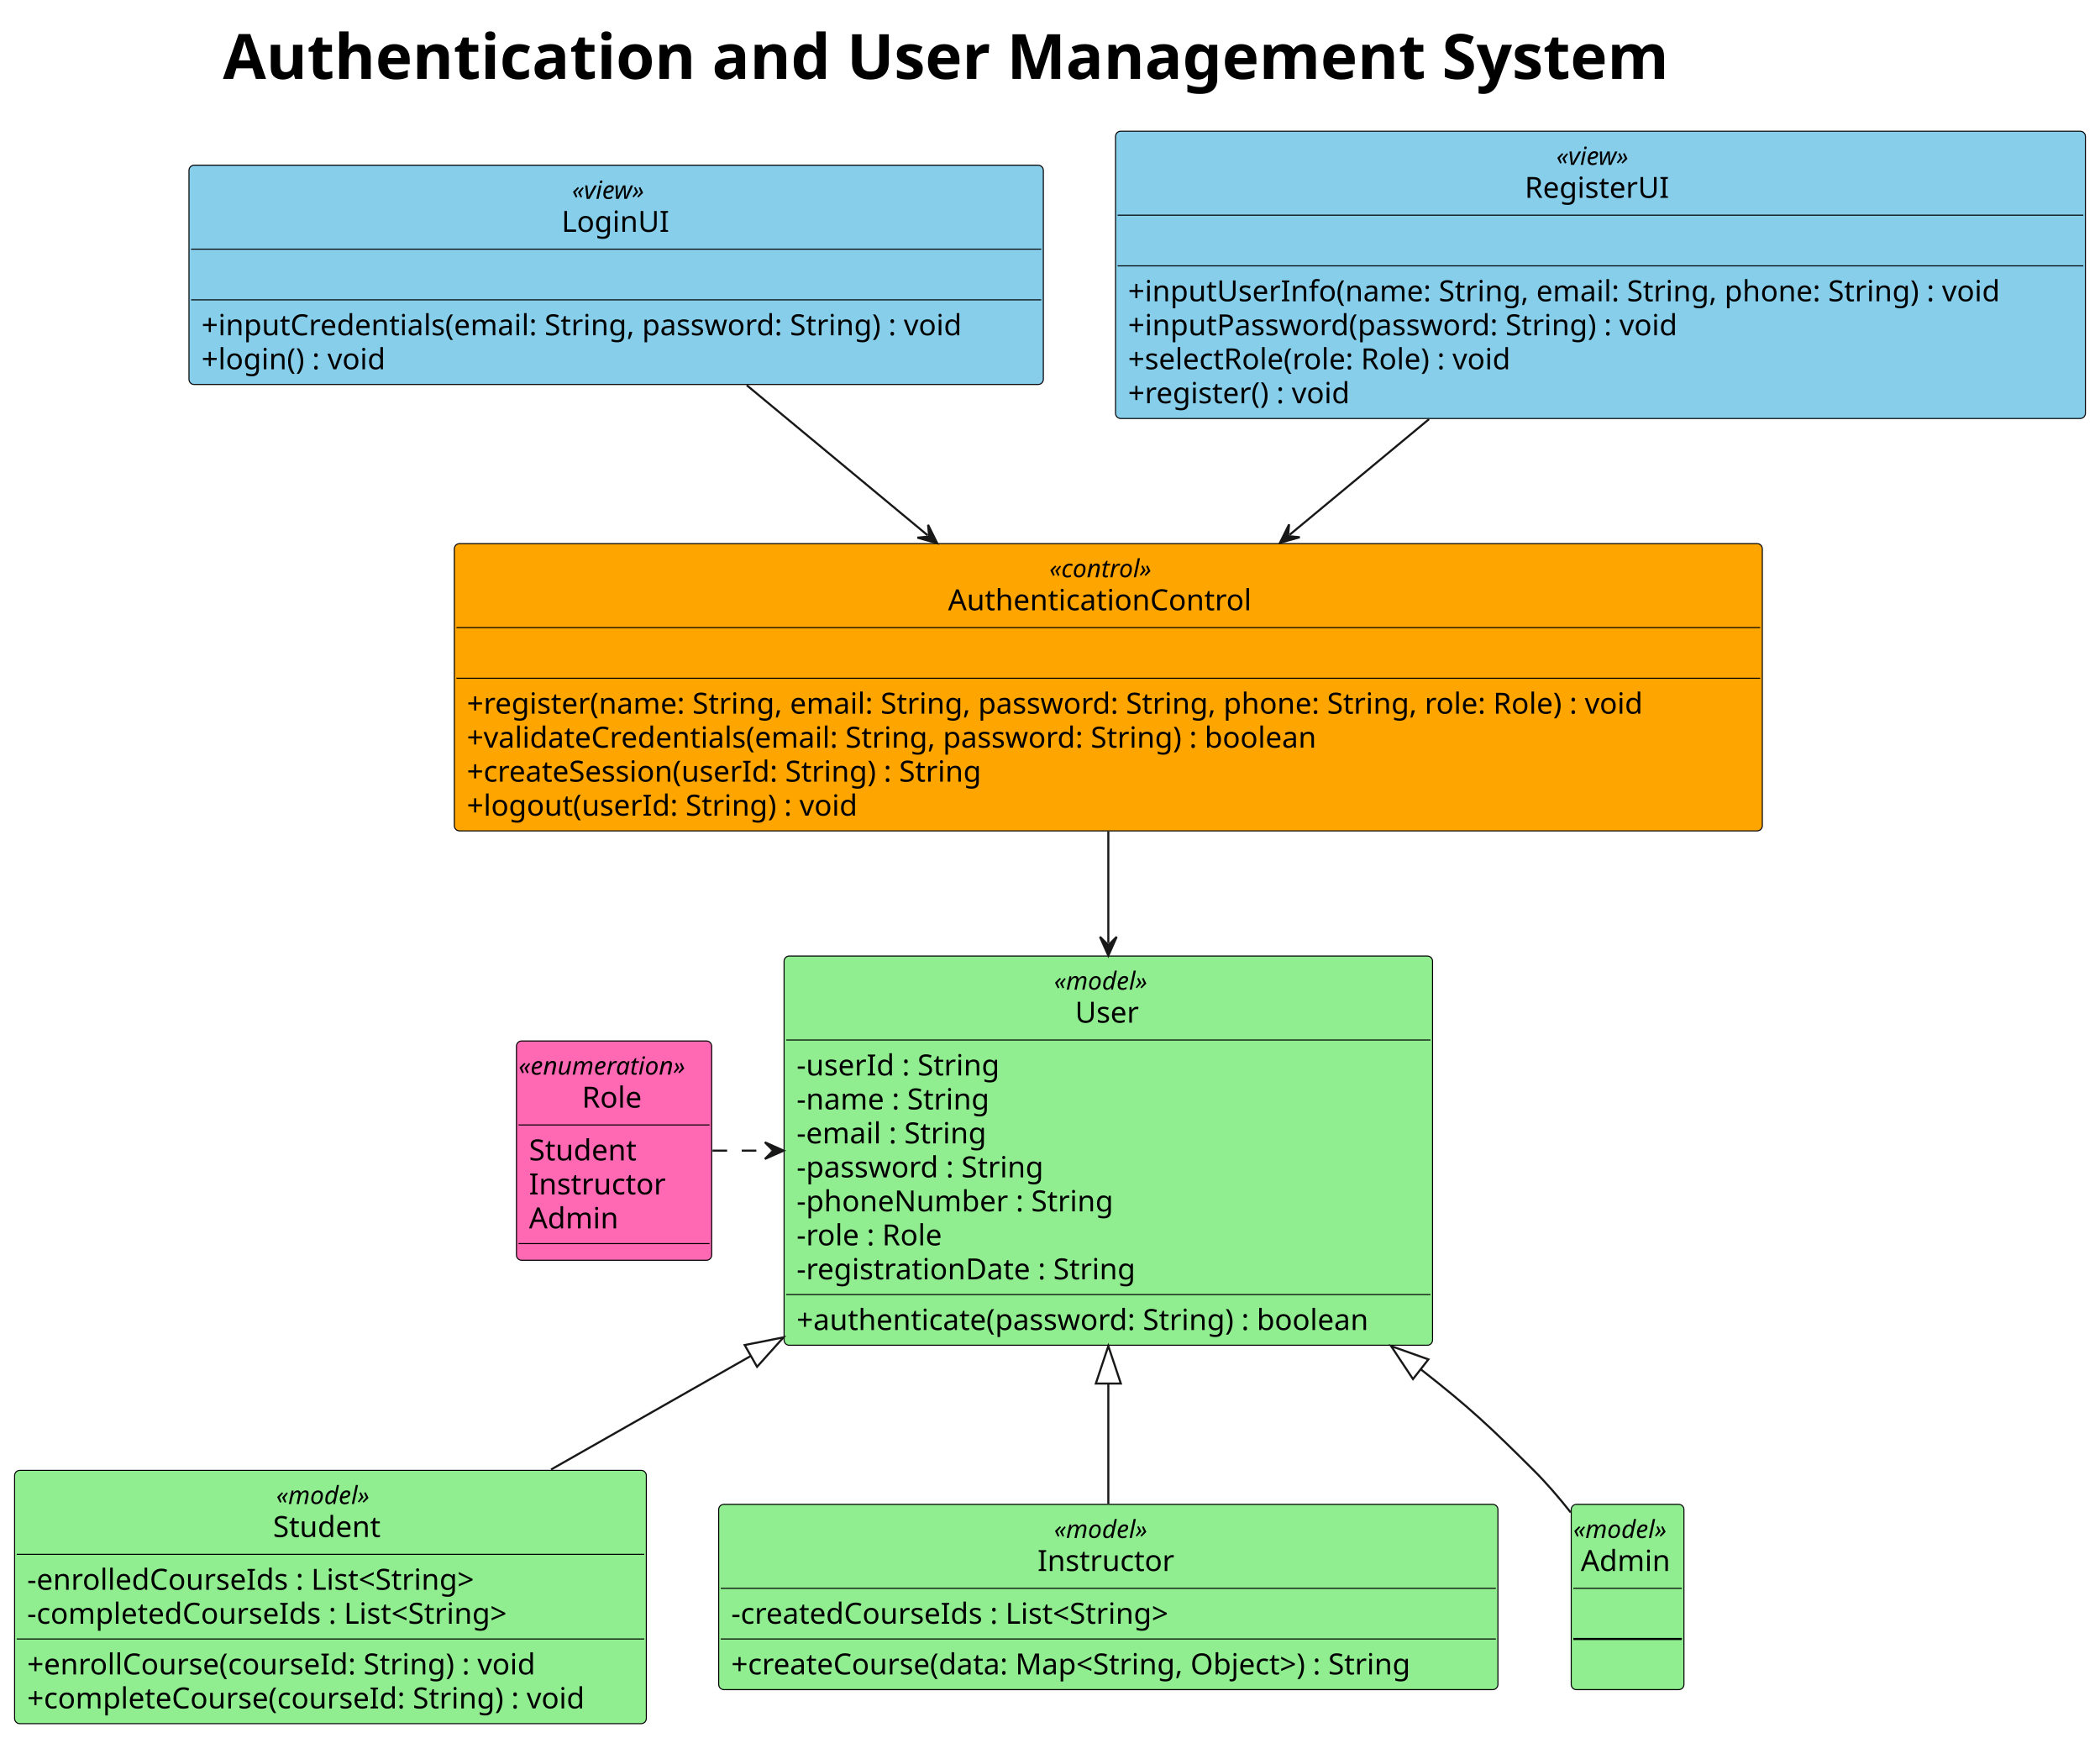
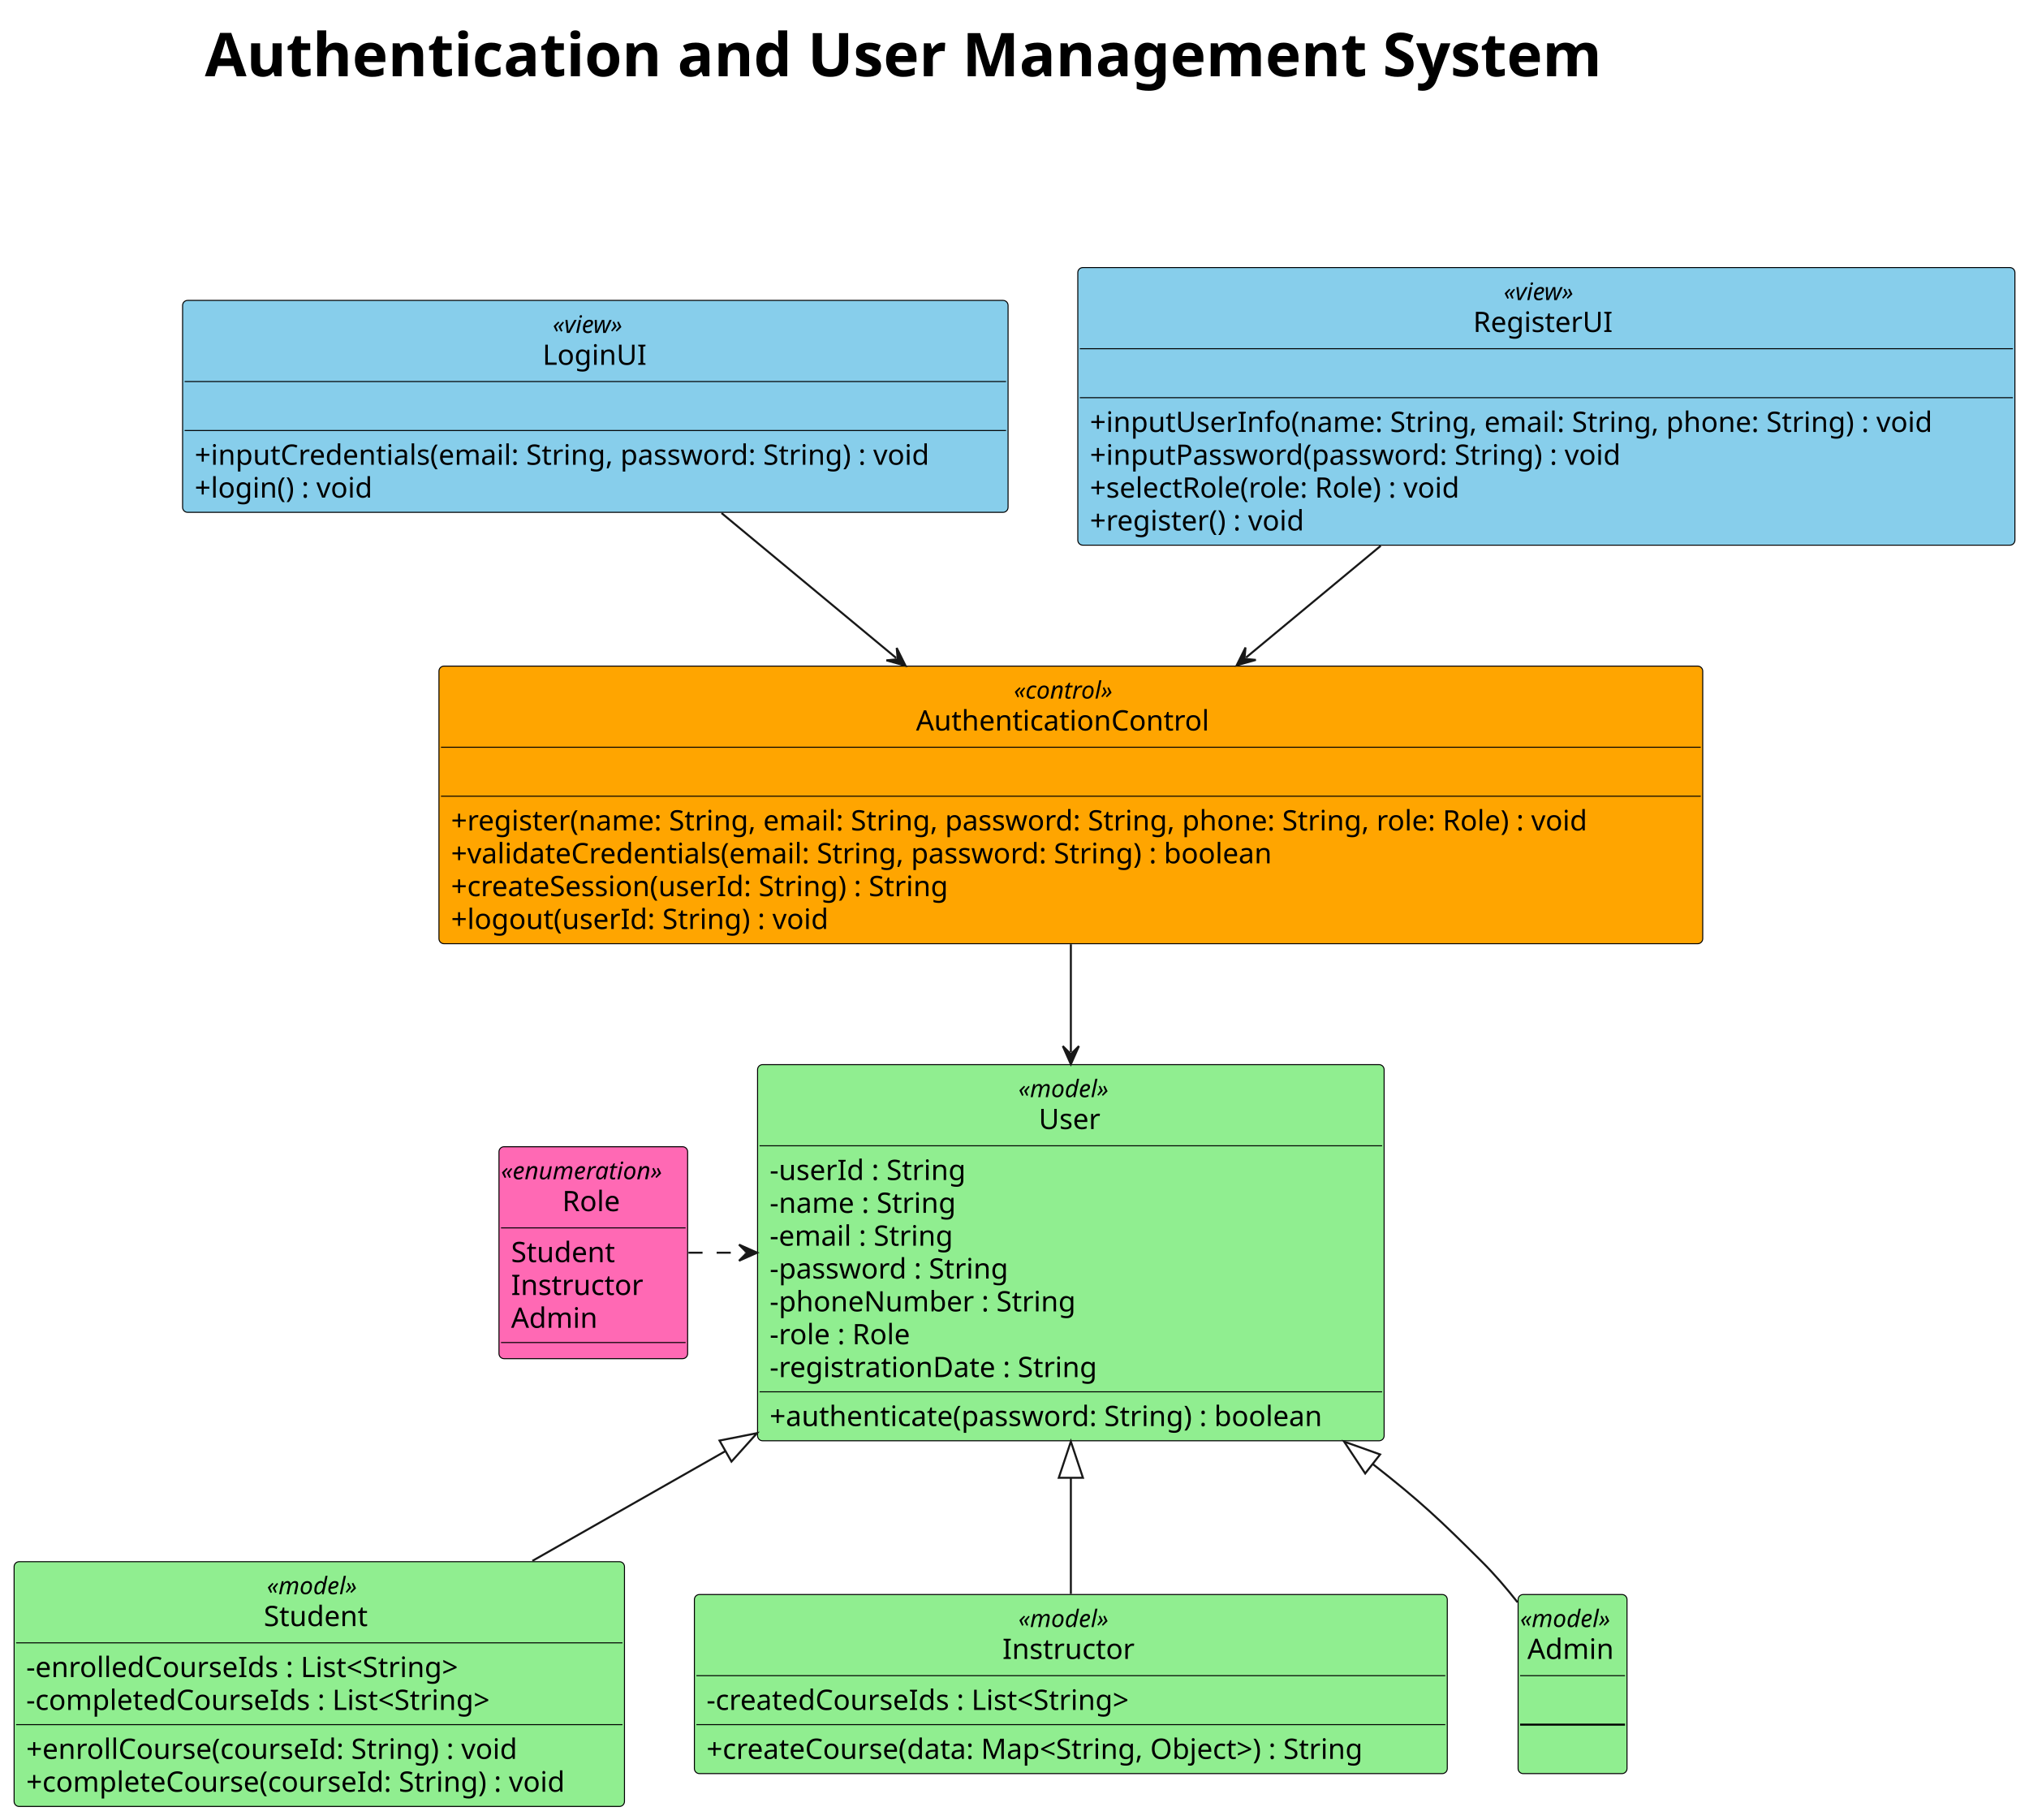
- <svg xmlns="http://www.w3.org/2000/svg" contentStyleType="text/css" data-diagram-type="CLASS" height="833px" preserveAspectRatio="none" style="width:1007px;height:833px;background:#FFFFFF;" version="1.1" viewBox="0 0 1007 833" width="1007px" zoomAndPan="magnify">
+ <svg xmlns="http://www.w3.org/2000/svg" contentStyleType="text/css" data-diagram-type="CLASS" height="903px" preserveAspectRatio="none" style="width:1007px;height:903px;background:#FFFFFF;" version="1.1" viewBox="0 0 1007 903" width="1007px" zoomAndPan="magnify">
  <defs />
  <g>
    <g class="title" data-source-line="1">
-       <text fill="#000000" font-family="sans-serif" font-size="30" font-weight="bold" lengthAdjust="spacing" textLength="779.224" x="106.891" y="37.847">Authentication and User Management System</text>
+       <text fill="#000000" font-family="sans-serif" font-size="30" font-weight="bold" lengthAdjust="spacing" textLength="779.224" x="101.669" y="37.847">Authentication and User Management System</text>
+       <text fill="#000000" font-family="sans-serif" font-size="30" font-weight="bold" lengthAdjust="spacing" textLength="10.444" x="491.281" y="72.769"> </text>
+       <text fill="#000000" font-family="sans-serif" font-size="30" font-weight="bold" lengthAdjust="spacing" textLength="10.444" x="491.281" y="107.69"> </text>
    </g>
    <g class="entity" data-qualified-name="Role" data-source-line="18" id="ent0002">
-       <rect fill="#FF69B4" height="105.156" rx="2.5" ry="2.5" style="stroke:#000000;stroke-width:0.5;" width="93.623" x="247.65" y="499.162" />
-       <text fill="#000000" font-family="sans-serif" font-size="12" font-style="italic" lengthAdjust="spacing" textLength="91.623" x="248.65" y="515.301">«enumeration»</text>
-       <text fill="#000000" font-family="sans-serif" font-size="14" lengthAdjust="spacing" textLength="30.796" x="279.064" y="531.126">Role</text>
-       <line style="stroke:#000000;stroke-width:0.5;" x1="248.65" x2="340.273" y1="539.428" y2="539.428" />
-       <text fill="#000000" font-family="sans-serif" font-size="14" lengthAdjust="spacing" textLength="55.111" x="253.65" y="556.423">Student</text>
-       <text fill="#000000" font-family="sans-serif" font-size="14" lengthAdjust="spacing" textLength="67.922" x="253.65" y="572.72">Instructor</text>
-       <text fill="#000000" font-family="sans-serif" font-size="14" lengthAdjust="spacing" textLength="44.864" x="253.65" y="589.016">Admin</text>
-       <line style="stroke:#000000;stroke-width:0.5;" x1="248.65" x2="340.273" y1="596.318" y2="596.318" />
+       <rect fill="#FF69B4" height="105.156" rx="2.5" ry="2.5" style="stroke:#000000;stroke-width:0.5;" width="93.623" x="247.65" y="569.006" />
+       <text fill="#000000" font-family="sans-serif" font-size="12" font-style="italic" lengthAdjust="spacing" textLength="91.623" x="248.65" y="585.144">«enumeration»</text>
+       <text fill="#000000" font-family="sans-serif" font-size="14" lengthAdjust="spacing" textLength="30.796" x="279.064" y="600.97">Role</text>
+       <line style="stroke:#000000;stroke-width:0.5;" x1="248.65" x2="340.273" y1="609.271" y2="609.271" />
+       <text fill="#000000" font-family="sans-serif" font-size="14" lengthAdjust="spacing" textLength="55.111" x="253.65" y="626.266">Student</text>
+       <text fill="#000000" font-family="sans-serif" font-size="14" lengthAdjust="spacing" textLength="67.922" x="253.65" y="642.563">Instructor</text>
+       <text fill="#000000" font-family="sans-serif" font-size="14" lengthAdjust="spacing" textLength="44.864" x="253.65" y="658.86">Admin</text>
+       <line style="stroke:#000000;stroke-width:0.5;" x1="248.65" x2="340.273" y1="666.162" y2="666.162" />
    </g>
    <g class="entity" data-qualified-name="LoginUI" data-source-line="24" id="ent0003">
-       <rect fill="#87CEEB" height="105.156" rx="2.5" ry="2.5" style="stroke:#000000;stroke-width:0.5;" width="409.688" x="90.62" y="79.212" />
-       <text fill="#000000" font-family="sans-serif" font-size="12" font-style="italic" lengthAdjust="spacing" textLength="42.316" x="274.305" y="95.35">«view»</text>
-       <text fill="#000000" font-family="sans-serif" font-size="14" lengthAdjust="spacing" textLength="52.391" x="269.268" y="111.176">LoginUI</text>
-       <line style="stroke:#000000;stroke-width:0.5;" x1="91.62" x2="499.308" y1="119.478" y2="119.478" />
-       <text fill="#000000" font-family="sans-serif" font-size="14" lengthAdjust="spacing" textLength="4.45" x="96.62" y="136.473"> </text>
-       <line style="stroke:#000000;stroke-width:0.5;" x1="91.62" x2="499.308" y1="143.774" y2="143.774" />
-       <text fill="#000000" font-family="sans-serif" font-size="14" lengthAdjust="spacing" textLength="397.688" x="96.62" y="160.769">+inputCredentials(email: String, password: String) : void</text>
-       <text fill="#000000" font-family="sans-serif" font-size="14" lengthAdjust="spacing" textLength="100.003" x="96.62" y="177.066">+login() : void</text>
+       <rect fill="#87CEEB" height="105.156" rx="2.5" ry="2.5" style="stroke:#000000;stroke-width:0.5;" width="409.688" x="90.62" y="149.056" />
+       <text fill="#000000" font-family="sans-serif" font-size="12" font-style="italic" lengthAdjust="spacing" textLength="42.316" x="274.305" y="165.194">«view»</text>
+       <text fill="#000000" font-family="sans-serif" font-size="14" lengthAdjust="spacing" textLength="52.391" x="269.268" y="181.019">LoginUI</text>
+       <line style="stroke:#000000;stroke-width:0.5;" x1="91.62" x2="499.308" y1="189.321" y2="189.321" />
+       <text fill="#000000" font-family="sans-serif" font-size="14" lengthAdjust="spacing" textLength="4.45" x="96.62" y="206.316"> </text>
+       <line style="stroke:#000000;stroke-width:0.5;" x1="91.62" x2="499.308" y1="213.618" y2="213.618" />
+       <text fill="#000000" font-family="sans-serif" font-size="14" lengthAdjust="spacing" textLength="397.688" x="96.62" y="230.613">+inputCredentials(email: String, password: String) : void</text>
+       <text fill="#000000" font-family="sans-serif" font-size="14" lengthAdjust="spacing" textLength="100.003" x="96.62" y="246.91">+login() : void</text>
    </g>
    <g class="entity" data-qualified-name="RegisterUI" data-source-line="31" id="ent0004">
-       <rect fill="#87CEEB" height="137.75" rx="2.5" ry="2.5" style="stroke:#000000;stroke-width:0.5;" width="465.086" x="534.92" y="62.922" />
-       <text fill="#000000" font-family="sans-serif" font-size="12" font-style="italic" lengthAdjust="spacing" textLength="42.316" x="746.305" y="79.061">«view»</text>
-       <text fill="#000000" font-family="sans-serif" font-size="14" lengthAdjust="spacing" textLength="72.645" x="731.14" y="94.886">RegisterUI</text>
-       <line style="stroke:#000000;stroke-width:0.5;" x1="535.92" x2="999.006" y1="103.188" y2="103.188" />
-       <text fill="#000000" font-family="sans-serif" font-size="14" lengthAdjust="spacing" textLength="4.45" x="540.92" y="120.183"> </text>
-       <line style="stroke:#000000;stroke-width:0.5;" x1="535.92" x2="999.006" y1="127.484" y2="127.484" />
-       <text fill="#000000" font-family="sans-serif" font-size="14" lengthAdjust="spacing" textLength="453.086" x="540.92" y="144.48">+inputUserInfo(name: String, email: String, phone: String) : void</text>
-       <text fill="#000000" font-family="sans-serif" font-size="14" lengthAdjust="spacing" textLength="285.838" x="540.92" y="160.776">+inputPassword(password: String) : void</text>
-       <text fill="#000000" font-family="sans-serif" font-size="14" lengthAdjust="spacing" textLength="205.078" x="540.92" y="177.073">+selectRole(role: Role) : void</text>
-       <text fill="#000000" font-family="sans-serif" font-size="14" lengthAdjust="spacing" textLength="120.196" x="540.92" y="193.37">+register() : void</text>
+       <rect fill="#87CEEB" height="137.75" rx="2.5" ry="2.5" style="stroke:#000000;stroke-width:0.5;" width="465.086" x="534.92" y="132.766" />
+       <text fill="#000000" font-family="sans-serif" font-size="12" font-style="italic" lengthAdjust="spacing" textLength="42.316" x="746.305" y="148.904">«view»</text>
+       <text fill="#000000" font-family="sans-serif" font-size="14" lengthAdjust="spacing" textLength="72.645" x="731.14" y="164.73">RegisterUI</text>
+       <line style="stroke:#000000;stroke-width:0.5;" x1="535.92" x2="999.006" y1="173.031" y2="173.031" />
+       <text fill="#000000" font-family="sans-serif" font-size="14" lengthAdjust="spacing" textLength="4.45" x="540.92" y="190.026"> </text>
+       <line style="stroke:#000000;stroke-width:0.5;" x1="535.92" x2="999.006" y1="197.328" y2="197.328" />
+       <text fill="#000000" font-family="sans-serif" font-size="14" lengthAdjust="spacing" textLength="453.086" x="540.92" y="214.323">+inputUserInfo(name: String, email: String, phone: String) : void</text>
+       <text fill="#000000" font-family="sans-serif" font-size="14" lengthAdjust="spacing" textLength="285.838" x="540.92" y="230.62">+inputPassword(password: String) : void</text>
+       <text fill="#000000" font-family="sans-serif" font-size="14" lengthAdjust="spacing" textLength="205.078" x="540.92" y="246.917">+selectRole(role: Role) : void</text>
+       <text fill="#000000" font-family="sans-serif" font-size="14" lengthAdjust="spacing" textLength="120.196" x="540.92" y="263.214">+register() : void</text>
    </g>
    <g class="entity" data-qualified-name="AuthenticationControl" data-source-line="40" id="ent0005">
-       <rect fill="#FFA500" height="137.75" rx="2.5" ry="2.5" style="stroke:#000000;stroke-width:0.5;" width="627.214" x="217.86" y="260.672" />
-       <text fill="#000000" font-family="sans-serif" font-size="12" font-style="italic" lengthAdjust="spacing" textLength="56.543" x="503.195" y="276.81">«control»</text>
-       <text fill="#000000" font-family="sans-serif" font-size="14" lengthAdjust="spacing" textLength="153.685" x="454.624" y="292.636">AuthenticationControl</text>
-       <line style="stroke:#000000;stroke-width:0.5;" x1="218.86" x2="844.074" y1="300.938" y2="300.938" />
-       <text fill="#000000" font-family="sans-serif" font-size="14" lengthAdjust="spacing" textLength="4.45" x="223.86" y="317.933"> </text>
-       <line style="stroke:#000000;stroke-width:0.5;" x1="218.86" x2="844.074" y1="325.234" y2="325.234" />
-       <text fill="#000000" font-family="sans-serif" font-size="14" lengthAdjust="spacing" textLength="615.214" x="223.86" y="342.229">+register(name: String, email: String, password: String, phone: String, role: Role) : void</text>
-       <text fill="#000000" font-family="sans-serif" font-size="14" lengthAdjust="spacing" textLength="444.233" x="223.86" y="358.526">+validateCredentials(email: String, password: String) : boolean</text>
-       <text fill="#000000" font-family="sans-serif" font-size="14" lengthAdjust="spacing" textLength="270.717" x="223.86" y="374.823">+createSession(userId: String) : String</text>
-       <text fill="#000000" font-family="sans-serif" font-size="14" lengthAdjust="spacing" textLength="204.668" x="223.86" y="391.12">+logout(userId: String) : void</text>
+       <rect fill="#FFA500" height="137.75" rx="2.5" ry="2.5" style="stroke:#000000;stroke-width:0.5;" width="627.214" x="217.86" y="330.516" />
+       <text fill="#000000" font-family="sans-serif" font-size="12" font-style="italic" lengthAdjust="spacing" textLength="56.543" x="503.195" y="346.654">«control»</text>
+       <text fill="#000000" font-family="sans-serif" font-size="14" lengthAdjust="spacing" textLength="153.685" x="454.624" y="362.479">AuthenticationControl</text>
+       <line style="stroke:#000000;stroke-width:0.5;" x1="218.86" x2="844.074" y1="370.781" y2="370.781" />
+       <text fill="#000000" font-family="sans-serif" font-size="14" lengthAdjust="spacing" textLength="4.45" x="223.86" y="387.776"> </text>
+       <line style="stroke:#000000;stroke-width:0.5;" x1="218.86" x2="844.074" y1="395.078" y2="395.078" />
+       <text fill="#000000" font-family="sans-serif" font-size="14" lengthAdjust="spacing" textLength="615.214" x="223.86" y="412.073">+register(name: String, email: String, password: String, phone: String, role: Role) : void</text>
+       <text fill="#000000" font-family="sans-serif" font-size="14" lengthAdjust="spacing" textLength="444.233" x="223.86" y="428.37">+validateCredentials(email: String, password: String) : boolean</text>
+       <text fill="#000000" font-family="sans-serif" font-size="14" lengthAdjust="spacing" textLength="270.717" x="223.86" y="444.667">+createSession(userId: String) : String</text>
+       <text fill="#000000" font-family="sans-serif" font-size="14" lengthAdjust="spacing" textLength="204.668" x="223.86" y="460.964">+logout(userId: String) : void</text>
    </g>
    <g class="entity" data-qualified-name="User" data-source-line="49" id="ent0006">
-       <rect fill="#90EE90" height="186.641" rx="2.5" ry="2.5" style="stroke:#000000;stroke-width:0.5;" width="310.963" x="375.98" y="458.422" />
-       <text fill="#000000" font-family="sans-serif" font-size="12" font-style="italic" lengthAdjust="spacing" textLength="52.049" x="505.437" y="474.56">«model»</text>
-       <text fill="#000000" font-family="sans-serif" font-size="14" lengthAdjust="spacing" textLength="31.91" x="515.506" y="490.386">User</text>
-       <line style="stroke:#000000;stroke-width:0.5;" x1="376.98" x2="685.943" y1="498.688" y2="498.688" />
-       <text fill="#000000" font-family="sans-serif" font-size="14" lengthAdjust="spacing" textLength="104.002" x="381.98" y="515.683">-userId : String</text>
-       <text fill="#000000" font-family="sans-serif" font-size="14" lengthAdjust="spacing" textLength="100.153" x="381.98" y="531.98">-name : String</text>
-       <text fill="#000000" font-family="sans-serif" font-size="14" lengthAdjust="spacing" textLength="99.06" x="381.98" y="548.276">-email : String</text>
-       <text fill="#000000" font-family="sans-serif" font-size="14" lengthAdjust="spacing" textLength="127.162" x="381.98" y="564.573">-password : String</text>
-       <text fill="#000000" font-family="sans-serif" font-size="14" lengthAdjust="spacing" textLength="160.501" x="381.98" y="580.87">-phoneNumber : String</text>
-       <text fill="#000000" font-family="sans-serif" font-size="14" lengthAdjust="spacing" textLength="76.289" x="381.98" y="597.167">-role : Role</text>
-       <text fill="#000000" font-family="sans-serif" font-size="14" lengthAdjust="spacing" textLength="174.993" x="381.98" y="613.464">-registrationDate : String</text>
-       <line style="stroke:#000000;stroke-width:0.5;" x1="376.98" x2="685.943" y1="620.766" y2="620.766" />
-       <text fill="#000000" font-family="sans-serif" font-size="14" lengthAdjust="spacing" textLength="298.963" x="381.98" y="637.761">+authenticate(password: String) : boolean</text>
+       <rect fill="#90EE90" height="186.641" rx="2.5" ry="2.5" style="stroke:#000000;stroke-width:0.5;" width="310.963" x="375.98" y="528.266" />
+       <text fill="#000000" font-family="sans-serif" font-size="12" font-style="italic" lengthAdjust="spacing" textLength="52.049" x="505.437" y="544.404">«model»</text>
+       <text fill="#000000" font-family="sans-serif" font-size="14" lengthAdjust="spacing" textLength="31.91" x="515.506" y="560.23">User</text>
+       <line style="stroke:#000000;stroke-width:0.5;" x1="376.98" x2="685.943" y1="568.531" y2="568.531" />
+       <text fill="#000000" font-family="sans-serif" font-size="14" lengthAdjust="spacing" textLength="104.002" x="381.98" y="585.526">-userId : String</text>
+       <text fill="#000000" font-family="sans-serif" font-size="14" lengthAdjust="spacing" textLength="100.153" x="381.98" y="601.823">-name : String</text>
+       <text fill="#000000" font-family="sans-serif" font-size="14" lengthAdjust="spacing" textLength="99.06" x="381.98" y="618.12">-email : String</text>
+       <text fill="#000000" font-family="sans-serif" font-size="14" lengthAdjust="spacing" textLength="127.162" x="381.98" y="634.417">-password : String</text>
+       <text fill="#000000" font-family="sans-serif" font-size="14" lengthAdjust="spacing" textLength="160.501" x="381.98" y="650.714">-phoneNumber : String</text>
+       <text fill="#000000" font-family="sans-serif" font-size="14" lengthAdjust="spacing" textLength="76.289" x="381.98" y="667.011">-role : Role</text>
+       <text fill="#000000" font-family="sans-serif" font-size="14" lengthAdjust="spacing" textLength="174.993" x="381.98" y="683.308">-registrationDate : String</text>
+       <line style="stroke:#000000;stroke-width:0.5;" x1="376.98" x2="685.943" y1="690.609" y2="690.609" />
+       <text fill="#000000" font-family="sans-serif" font-size="14" lengthAdjust="spacing" textLength="298.963" x="381.98" y="707.605">+authenticate(password: String) : boolean</text>
    </g>
    <g class="entity" data-qualified-name="Student" data-source-line="60" id="ent0007">
-       <rect fill="#90EE90" height="121.453" rx="2.5" ry="2.5" style="stroke:#000000;stroke-width:0.5;" width="302.931" x="7" y="705.062" />
-       <text fill="#000000" font-family="sans-serif" font-size="12" font-style="italic" lengthAdjust="spacing" textLength="52.049" x="132.441" y="721.201">«model»</text>
-       <text fill="#000000" font-family="sans-serif" font-size="14" lengthAdjust="spacing" textLength="55.111" x="130.91" y="737.026">Student</text>
-       <line style="stroke:#000000;stroke-width:0.5;" x1="8" x2="308.931" y1="745.327" y2="745.327" />
-       <text fill="#000000" font-family="sans-serif" font-size="14" lengthAdjust="spacing" textLength="234.657" x="13" y="762.323">-enrolledCourseIds : List&lt;String&gt;</text>
-       <text fill="#000000" font-family="sans-serif" font-size="14" lengthAdjust="spacing" textLength="251.85" x="13" y="778.62">-completedCourseIds : List&lt;String&gt;</text>
-       <line style="stroke:#000000;stroke-width:0.5;" x1="8" x2="308.931" y1="785.921" y2="785.921" />
-       <text fill="#000000" font-family="sans-serif" font-size="14" lengthAdjust="spacing" textLength="265.125" x="13" y="802.916">+enrollCourse(courseId: String) : void</text>
-       <text fill="#000000" font-family="sans-serif" font-size="14" lengthAdjust="spacing" textLength="290.931" x="13" y="819.213">+completeCourse(courseId: String) : void</text>
+       <rect fill="#90EE90" height="121.453" rx="2.5" ry="2.5" style="stroke:#000000;stroke-width:0.5;" width="302.931" x="7" y="774.906" />
+       <text fill="#000000" font-family="sans-serif" font-size="12" font-style="italic" lengthAdjust="spacing" textLength="52.049" x="132.441" y="791.044">«model»</text>
+       <text fill="#000000" font-family="sans-serif" font-size="14" lengthAdjust="spacing" textLength="55.111" x="130.91" y="806.87">Student</text>
+       <line style="stroke:#000000;stroke-width:0.5;" x1="8" x2="308.931" y1="815.171" y2="815.171" />
+       <text fill="#000000" font-family="sans-serif" font-size="14" lengthAdjust="spacing" textLength="234.657" x="13" y="832.166">-enrolledCourseIds : List&lt;String&gt;</text>
+       <text fill="#000000" font-family="sans-serif" font-size="14" lengthAdjust="spacing" textLength="251.85" x="13" y="848.463">-completedCourseIds : List&lt;String&gt;</text>
+       <line style="stroke:#000000;stroke-width:0.5;" x1="8" x2="308.931" y1="855.765" y2="855.765" />
+       <text fill="#000000" font-family="sans-serif" font-size="14" lengthAdjust="spacing" textLength="265.125" x="13" y="872.76">+enrollCourse(courseId: String) : void</text>
+       <text fill="#000000" font-family="sans-serif" font-size="14" lengthAdjust="spacing" textLength="290.931" x="13" y="889.057">+completeCourse(courseId: String) : void</text>
    </g>
    <g class="entity" data-qualified-name="Instructor" data-source-line="67" id="ent0008">
-       <rect fill="#90EE90" height="88.859" rx="2.5" ry="2.5" style="stroke:#000000;stroke-width:0.5;" width="373.662" x="344.63" y="721.352" />
-       <text fill="#000000" font-family="sans-serif" font-size="12" font-style="italic" lengthAdjust="spacing" textLength="52.049" x="505.437" y="737.49">«model»</text>
-       <text fill="#000000" font-family="sans-serif" font-size="14" lengthAdjust="spacing" textLength="67.922" x="497.5" y="753.316">Instructor</text>
-       <line style="stroke:#000000;stroke-width:0.5;" x1="345.63" x2="717.292" y1="761.617" y2="761.617" />
-       <text fill="#000000" font-family="sans-serif" font-size="14" lengthAdjust="spacing" textLength="231.205" x="350.63" y="778.613">-createdCourseIds : List&lt;String&gt;</text>
-       <line style="stroke:#000000;stroke-width:0.5;" x1="345.63" x2="717.292" y1="785.914" y2="785.914" />
-       <text fill="#000000" font-family="sans-serif" font-size="14" lengthAdjust="spacing" textLength="361.662" x="350.63" y="802.909">+createCourse(data: Map&lt;String, Object&gt;) : String</text>
+       <rect fill="#90EE90" height="88.859" rx="2.5" ry="2.5" style="stroke:#000000;stroke-width:0.5;" width="373.662" x="344.63" y="791.196" />
+       <text fill="#000000" font-family="sans-serif" font-size="12" font-style="italic" lengthAdjust="spacing" textLength="52.049" x="505.437" y="807.334">«model»</text>
+       <text fill="#000000" font-family="sans-serif" font-size="14" lengthAdjust="spacing" textLength="67.922" x="497.5" y="823.159">Instructor</text>
+       <line style="stroke:#000000;stroke-width:0.5;" x1="345.63" x2="717.292" y1="831.461" y2="831.461" />
+       <text fill="#000000" font-family="sans-serif" font-size="14" lengthAdjust="spacing" textLength="231.205" x="350.63" y="848.456">-createdCourseIds : List&lt;String&gt;</text>
+       <line style="stroke:#000000;stroke-width:0.5;" x1="345.63" x2="717.292" y1="855.758" y2="855.758" />
+       <text fill="#000000" font-family="sans-serif" font-size="14" lengthAdjust="spacing" textLength="361.662" x="350.63" y="872.753">+createCourse(data: Map&lt;String, Object&gt;) : String</text>
    </g>
    <g class="entity" data-qualified-name="Admin" data-source-line="72" id="ent0009">
-       <rect fill="#90EE90" height="88.859" rx="2.5" ry="2.5" style="stroke:#000000;stroke-width:0.5;" width="54.049" x="753.44" y="721.352" />
-       <text fill="#000000" font-family="sans-serif" font-size="12" font-style="italic" lengthAdjust="spacing" textLength="52.049" x="754.44" y="737.49">«model»</text>
-       <text fill="#000000" font-family="sans-serif" font-size="14" lengthAdjust="spacing" textLength="44.864" x="758.032" y="753.316">Admin</text>
-       <line style="stroke:#000000;stroke-width:0.5;" x1="754.44" x2="806.489" y1="761.617" y2="761.617" />
-       <text fill="#000000" font-family="sans-serif" font-size="14" lengthAdjust="spacing" textLength="4.45" x="759.44" y="778.613"> </text>
-       <line style="stroke:#000000;stroke-width:1;" x1="754.44" x2="806.489" y1="785.914" y2="785.914" />
-       <text fill="#000000" font-family="sans-serif" font-size="14" lengthAdjust="spacing" textLength="4.45" x="759.44" y="802.909"> </text>
+       <rect fill="#90EE90" height="88.859" rx="2.5" ry="2.5" style="stroke:#000000;stroke-width:0.5;" width="54.049" x="753.44" y="791.196" />
+       <text fill="#000000" font-family="sans-serif" font-size="12" font-style="italic" lengthAdjust="spacing" textLength="52.049" x="754.44" y="807.334">«model»</text>
+       <text fill="#000000" font-family="sans-serif" font-size="14" lengthAdjust="spacing" textLength="44.864" x="758.032" y="823.159">Admin</text>
+       <line style="stroke:#000000;stroke-width:0.5;" x1="754.44" x2="806.489" y1="831.461" y2="831.461" />
+       <text fill="#000000" font-family="sans-serif" font-size="14" lengthAdjust="spacing" textLength="4.45" x="759.44" y="848.456"> </text>
+       <line style="stroke:#000000;stroke-width:1;" x1="754.44" x2="806.489" y1="855.758" y2="855.758" />
+       <text fill="#000000" font-family="sans-serif" font-size="14" lengthAdjust="spacing" textLength="4.45" x="759.44" y="872.753"> </text>
    </g>
    <g class="link" data-entity-1="ent0003" data-entity-2="ent0005" data-link-type="dependency" data-source-line="80" id="lnk10">
-       <path codeLine="80" d="M358.09,184.732 C386.08,207.952 414.832,231.801 444.792,256.651" fill="none" id="LoginUI-to-AuthenticationControl" style="stroke:#181818;stroke-width:1;" />
-       <polygon fill="#181818" points="449.41,260.482,445.036,251.657,445.562,257.29,439.929,257.815,449.41,260.482" style="stroke:#181818;stroke-width:1;" />
+       <path codeLine="80" d="M358.09,254.576 C386.08,277.796 414.832,301.645 444.792,326.495" fill="none" id="LoginUI-to-AuthenticationControl" style="stroke:#181818;stroke-width:1;" />
+       <polygon fill="#181818" points="449.41,330.326,445.036,321.501,445.562,327.134,439.929,327.659,449.41,330.326" style="stroke:#181818;stroke-width:1;" />
    </g>
    <g class="link" data-entity-1="ent0004" data-entity-2="ent0005" data-link-type="dependency" data-source-line="81" id="lnk11">
-       <path codeLine="81" d="M685.26,200.982 C662.11,220.182 641.547,237.23 618.397,256.44" fill="none" id="RegisterUI-to-AuthenticationControl" style="stroke:#181818;stroke-width:1;" />
-       <polygon fill="#181818" points="613.78,260.272,623.26,257.603,617.628,257.079,618.152,251.446,613.78,260.272" style="stroke:#181818;stroke-width:1;" />
+       <path codeLine="81" d="M685.26,270.826 C662.11,290.026 641.547,307.074 618.397,326.284" fill="none" id="RegisterUI-to-AuthenticationControl" style="stroke:#181818;stroke-width:1;" />
+       <polygon fill="#181818" points="613.78,330.116,623.26,327.447,617.628,326.923,618.152,321.29,613.78,330.116" style="stroke:#181818;stroke-width:1;" />
    </g>
    <g class="link" data-entity-1="ent0005" data-entity-2="ent0006" data-link-type="dependency" data-source-line="82" id="lnk12">
-       <path codeLine="82" d="M531.47,398.702 C531.47,417.522 531.47,432.272 531.47,452.222" fill="none" id="AuthenticationControl-to-User" style="stroke:#181818;stroke-width:1;" />
-       <polygon fill="#181818" points="531.47,458.222,535.47,449.222,531.47,453.222,527.47,449.222,531.47,458.222" style="stroke:#181818;stroke-width:1;" />
+       <path codeLine="82" d="M531.47,468.546 C531.47,487.366 531.47,502.116 531.47,522.066" fill="none" id="AuthenticationControl-to-User" style="stroke:#181818;stroke-width:1;" />
+       <polygon fill="#181818" points="531.47,528.066,535.47,519.066,531.47,523.066,527.47,519.066,531.47,528.066" style="stroke:#181818;stroke-width:1;" />
    </g>
    <g class="link" data-entity-1="ent0006" data-entity-2="ent0007" data-link-type="extension" data-source-line="85" id="lnk13">
-       <path codeLine="85" d="M360.062,650.179 C322.512,671.529 298.89,684.952 264.23,704.662" fill="none" id="User-backto-Student" style="stroke:#181818;stroke-width:1;" />
-       <polygon fill="none" points="375.71,641.282,357.097,644.963,363.028,655.395,375.71,641.282" style="stroke:#181818;stroke-width:1;" />
+       <path codeLine="85" d="M360.062,720.022 C322.512,741.372 298.89,754.796 264.23,774.506" fill="none" id="User-backto-Student" style="stroke:#181818;stroke-width:1;" />
+       <polygon fill="none" points="375.71,711.126,357.097,714.807,363.028,725.238,375.71,711.126" style="stroke:#181818;stroke-width:1;" />
    </g>
    <g class="link" data-entity-1="ent0006" data-entity-2="ent0008" data-link-type="extension" data-source-line="86" id="lnk14">
-       <path codeLine="86" d="M531.47,663.432 C531.47,689.742 531.47,699.152 531.47,721.062" fill="none" id="User-backto-Instructor" style="stroke:#181818;stroke-width:1;" />
-       <polygon fill="none" points="531.47,645.432,525.47,663.432,537.47,663.432,531.47,645.432" style="stroke:#181818;stroke-width:1;" />
+       <path codeLine="86" d="M531.47,733.276 C531.47,759.586 531.47,768.996 531.47,790.906" fill="none" id="User-backto-Instructor" style="stroke:#181818;stroke-width:1;" />
+       <polygon fill="none" points="531.47,715.276,525.47,733.276,537.47,733.276,531.47,715.276" style="stroke:#181818;stroke-width:1;" />
    </g>
    <g class="link" data-entity-1="ent0006" data-entity-2="ent0009" data-link-type="extension" data-source-line="87" id="lnk15">
-       <path codeLine="87" d="M681.255,656.565 C705.035,675.175 714.64,684.322 735.47,705.062 C741.63,711.192 747.65,718.212 753.18,725.222" fill="none" id="User-backto-Admin" style="stroke:#181818;stroke-width:1;" />
-       <polygon fill="none" points="667.08,645.472,677.557,661.29,684.953,651.84,667.08,645.472" style="stroke:#181818;stroke-width:1;" />
+       <path codeLine="87" d="M681.255,726.409 C705.035,745.019 714.64,754.166 735.47,774.906 C741.63,781.036 747.65,788.056 753.18,795.066" fill="none" id="User-backto-Admin" style="stroke:#181818;stroke-width:1;" />
+       <polygon fill="none" points="667.08,715.316,677.557,731.134,684.953,721.684,667.08,715.316" style="stroke:#181818;stroke-width:1;" />
    </g>
    <g class="link" data-entity-1="ent0002" data-entity-2="ent0006" data-link-type="dependency" data-source-line="88" id="lnk16">
-       <path codeLine="88" d="M341.68,551.742 C353.05,551.742 358.41,551.742 369.78,551.742" fill="none" id="Role-to-User" style="stroke:#181818;stroke-width:1;stroke-dasharray:7,7;" />
-       <polygon fill="#181818" points="375.78,551.742,366.78,547.742,370.78,551.742,366.78,555.742,375.78,551.742" style="stroke:#181818;stroke-width:1;" />
+       <path codeLine="88" d="M341.68,621.586 C353.05,621.586 358.41,621.586 369.78,621.586" fill="none" id="Role-to-User" style="stroke:#181818;stroke-width:1;stroke-dasharray:7,7;" />
+       <polygon fill="#181818" points="375.78,621.586,366.78,617.586,370.78,621.586,366.78,625.586,375.78,621.586" style="stroke:#181818;stroke-width:1;" />
    </g>
  </g>
</svg>
